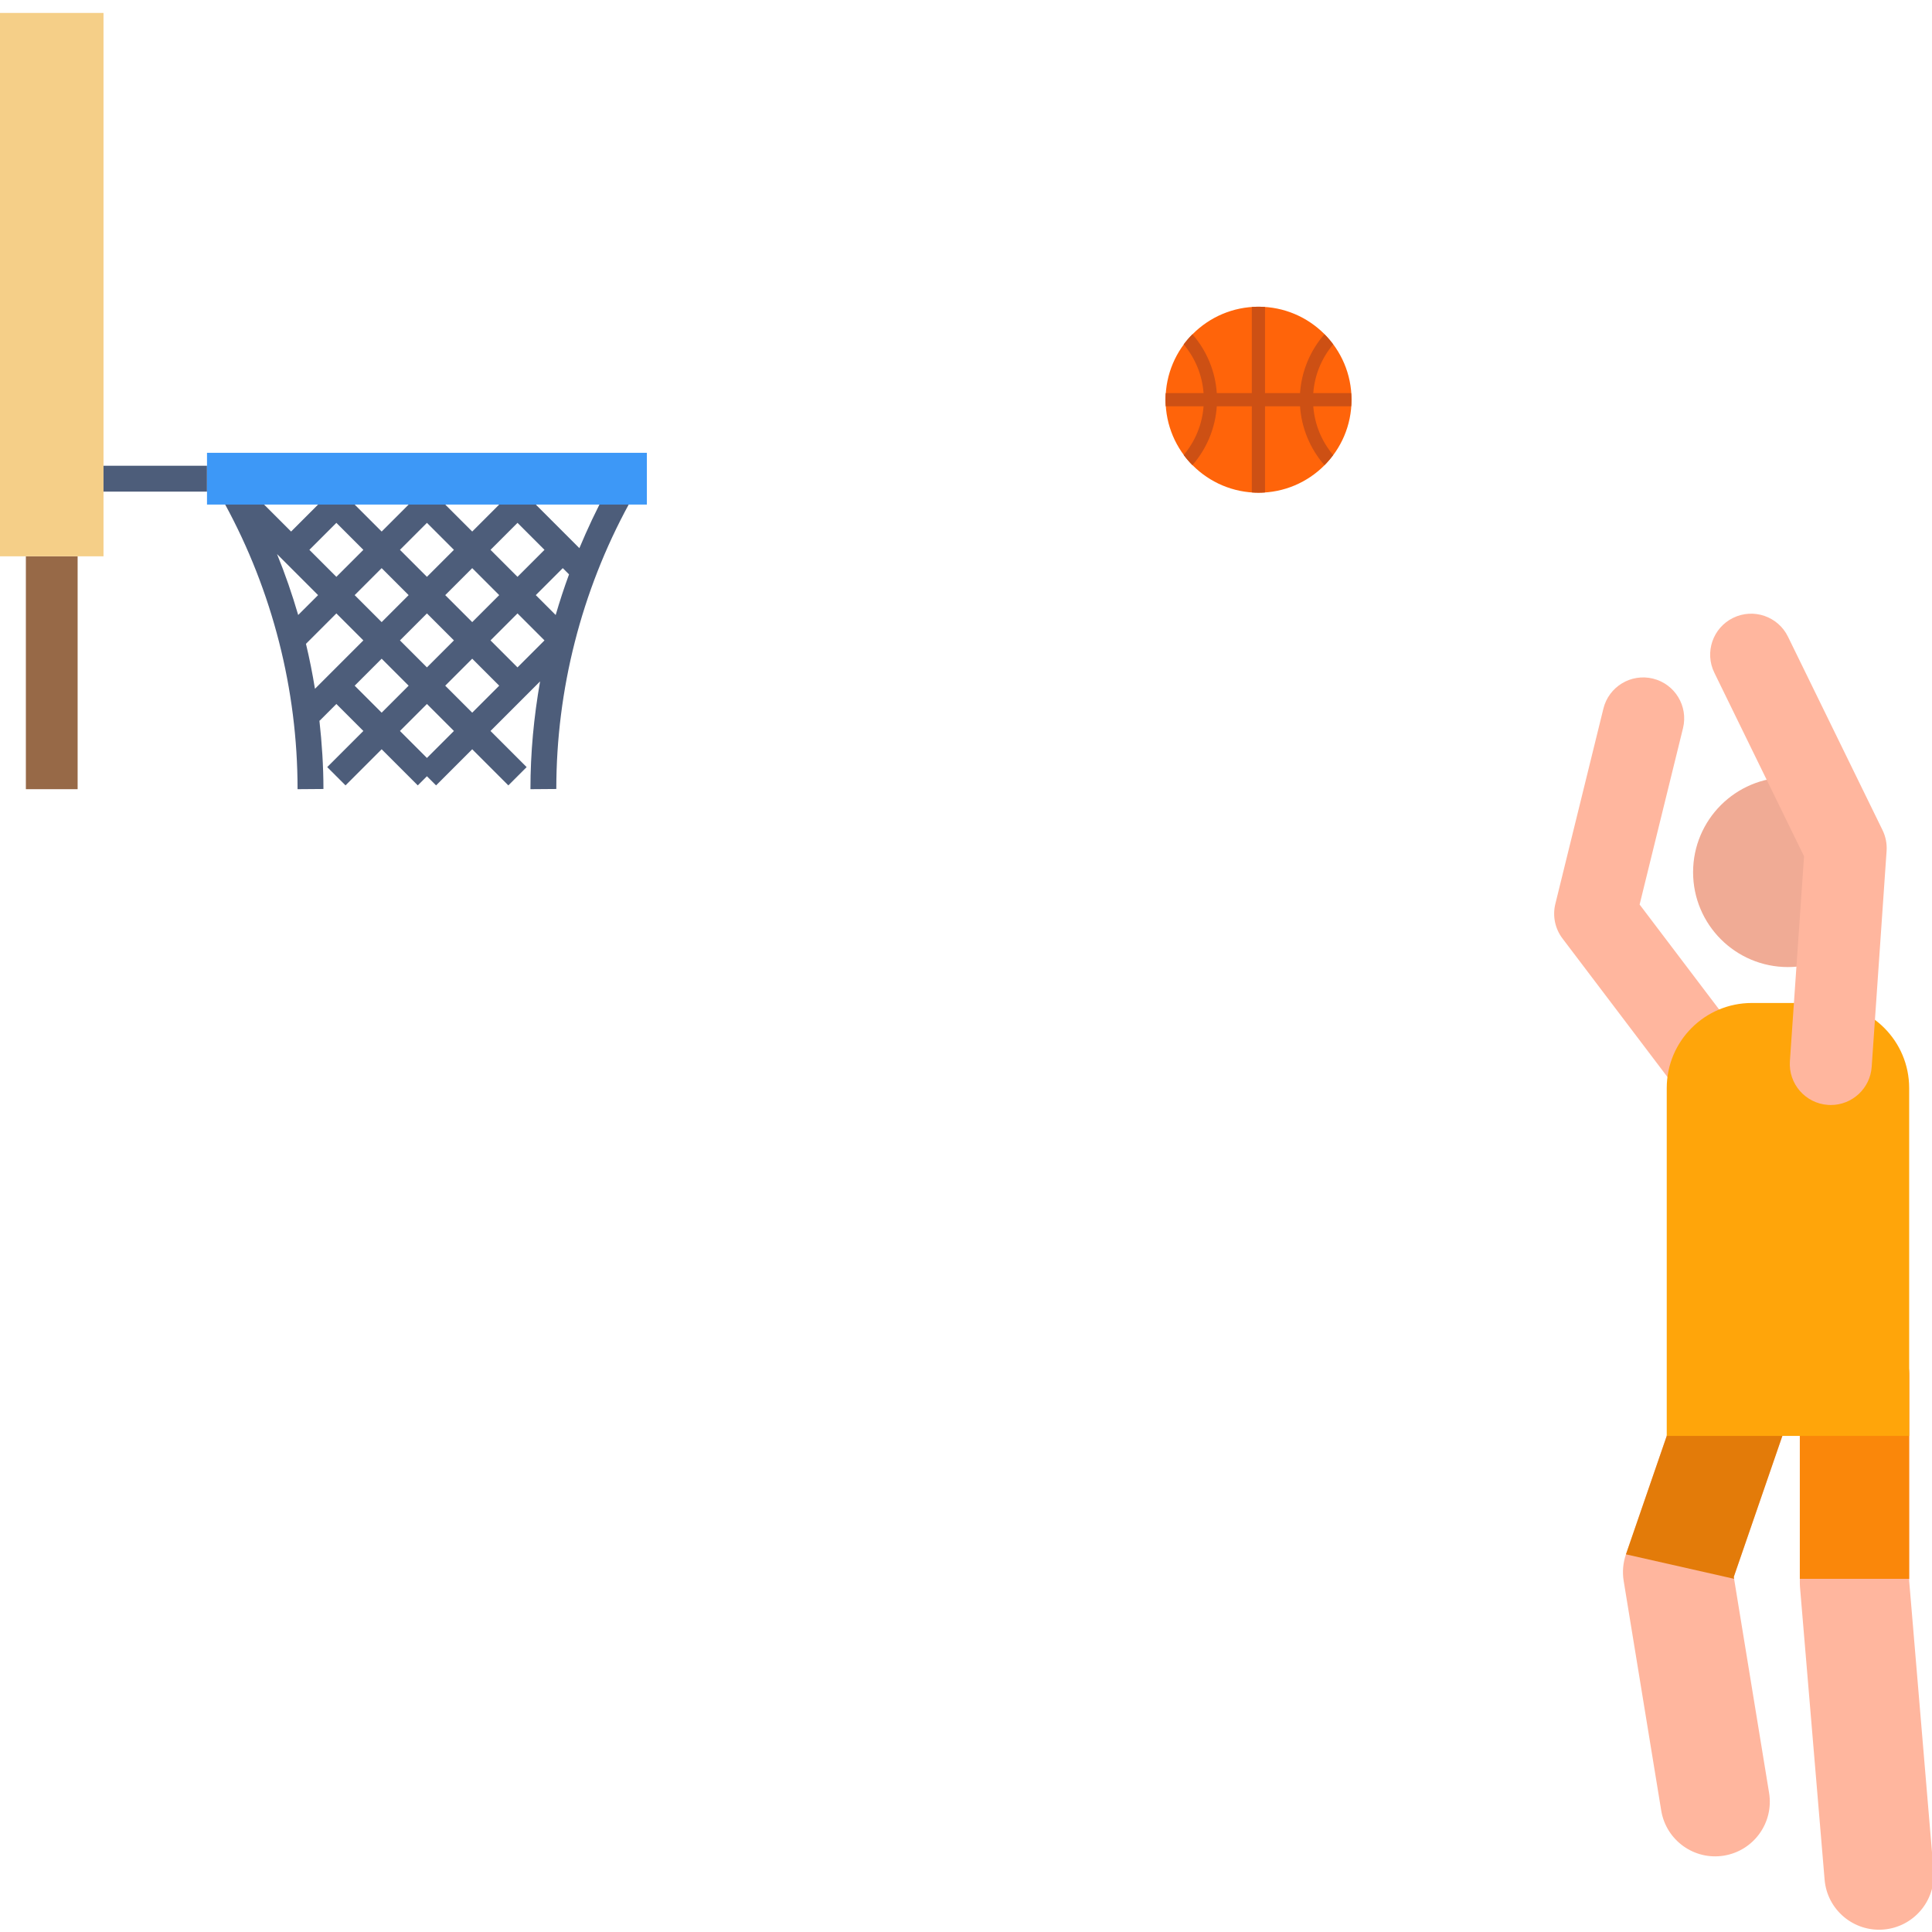
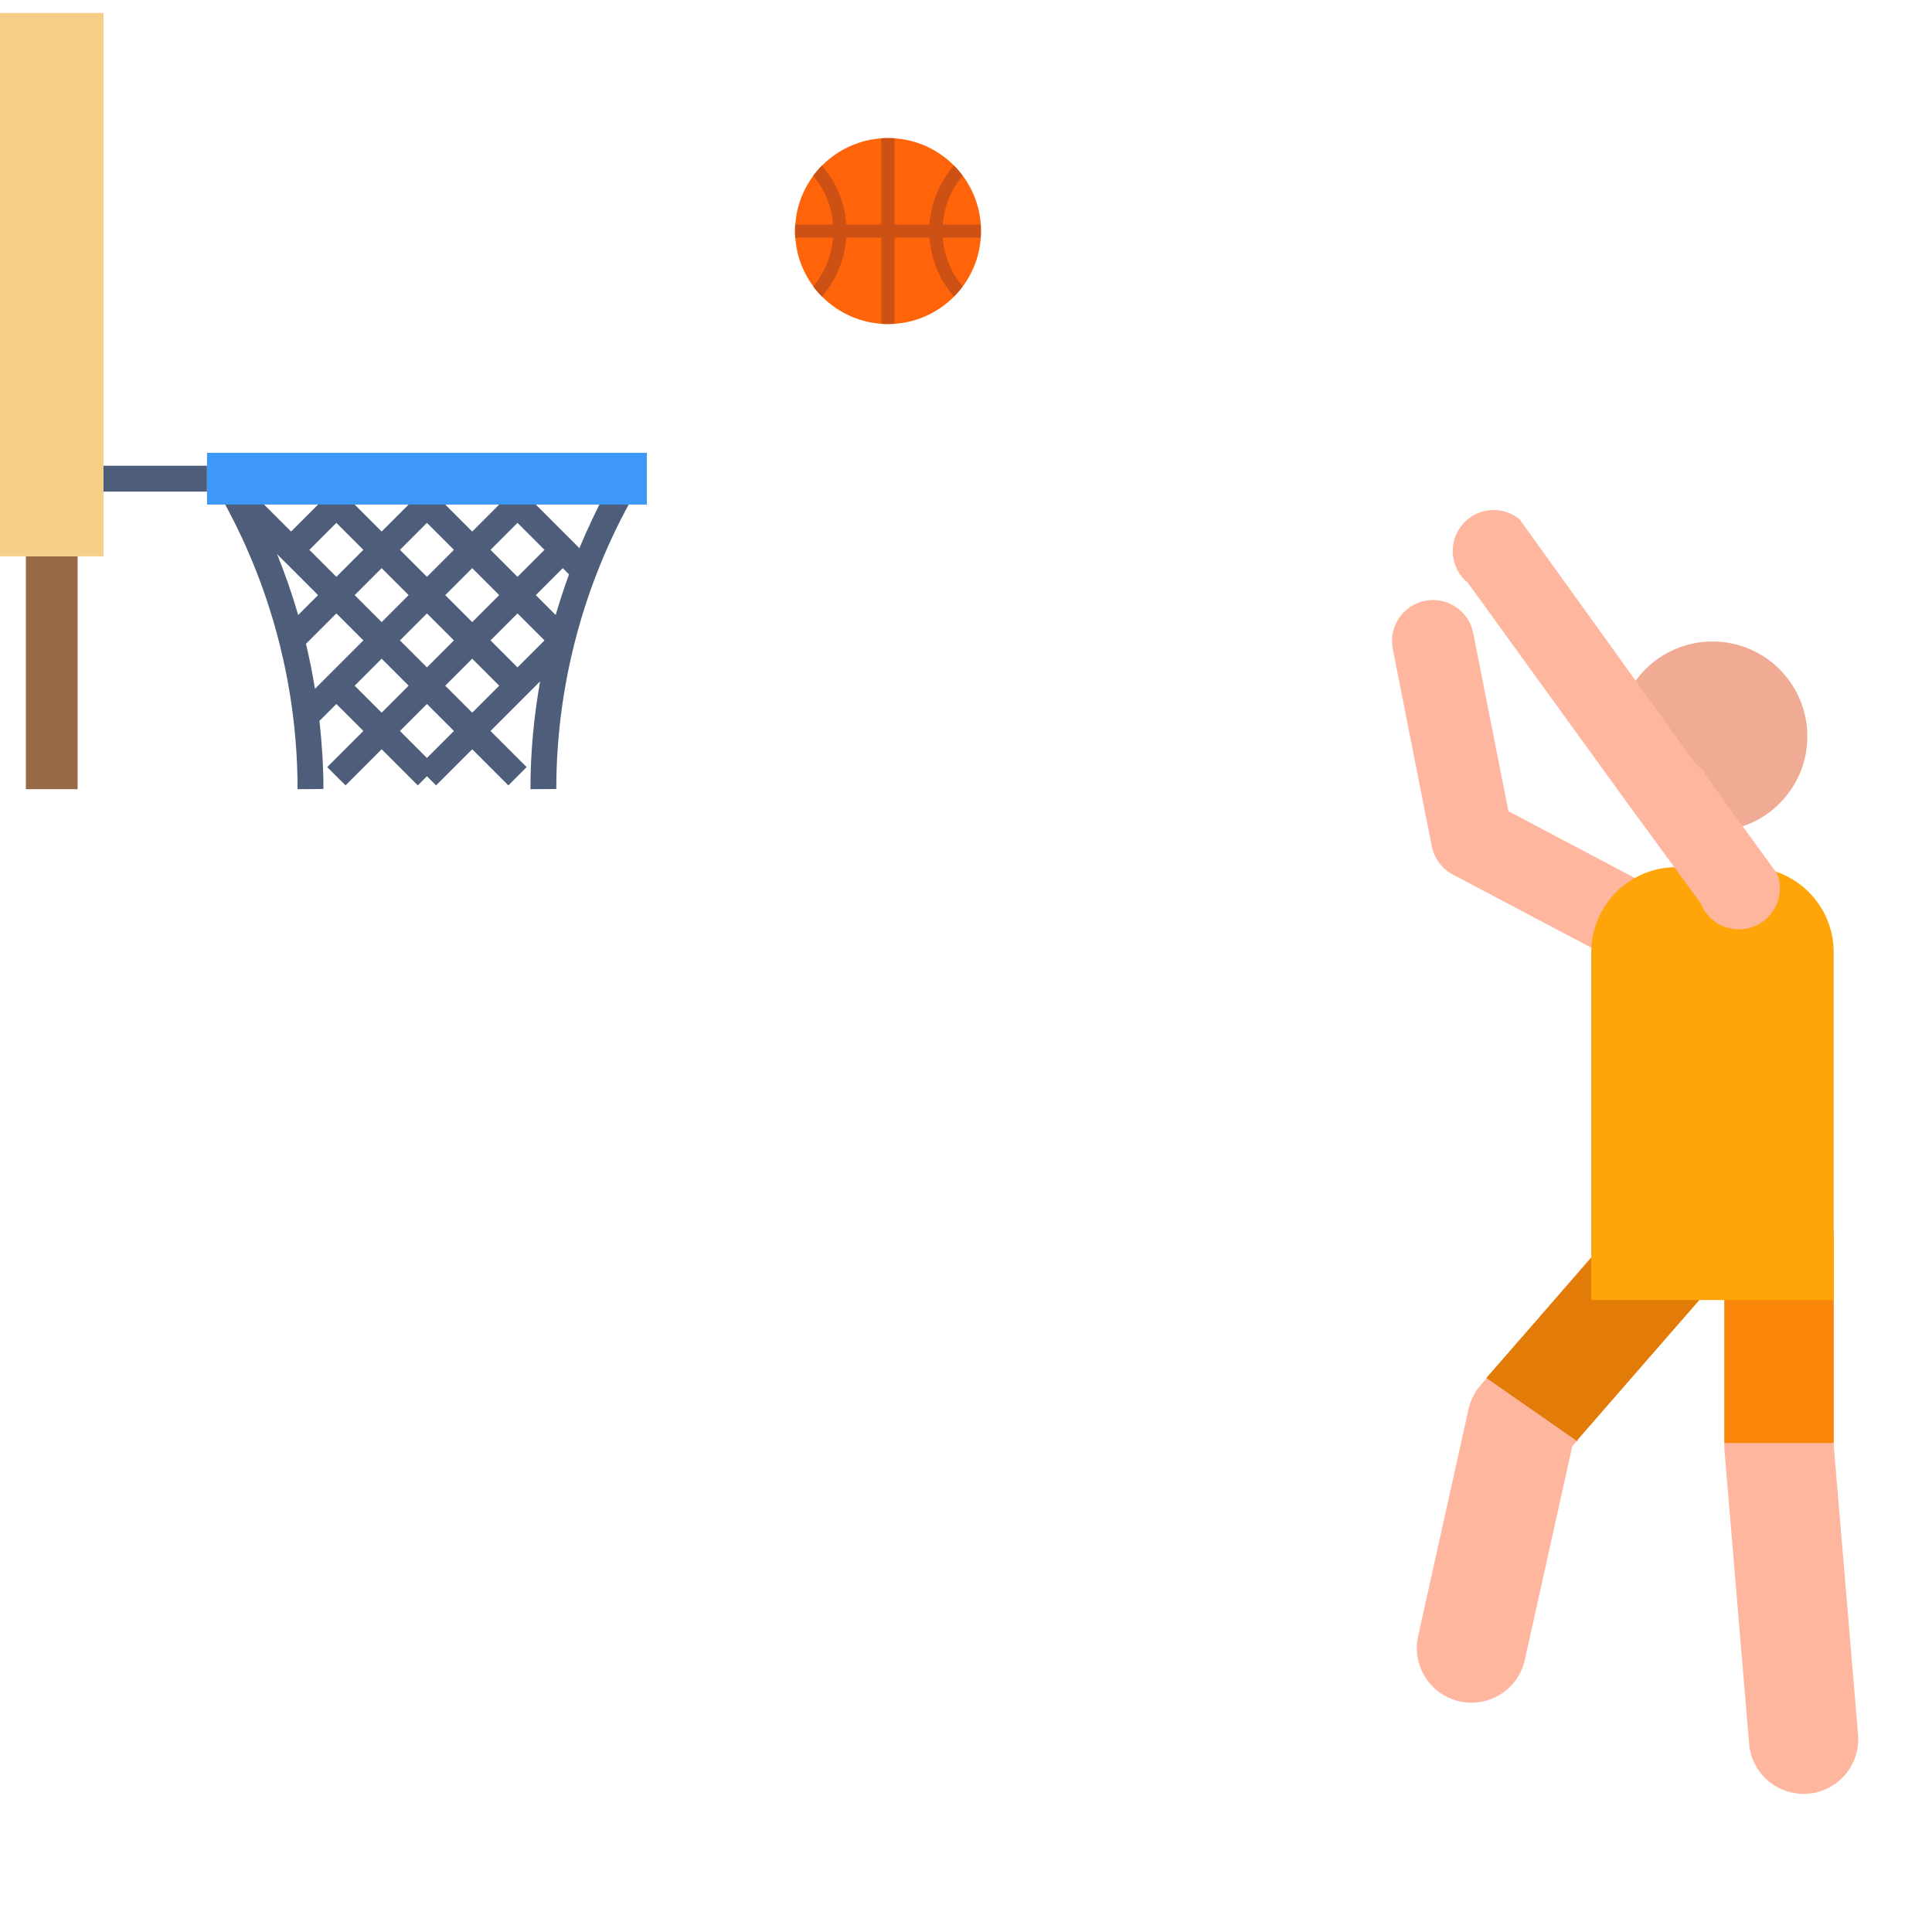
<svg xmlns="http://www.w3.org/2000/svg" id="svg8" version="1.1" viewBox="0 0 135.467 135.467" height="512" width="512">
  <defs id="defs2" />
  <g transform="translate(0,-161.5334)" id="layer1">
    <g transform="matrix(0.9071428,0,0,0.9071428,-1.814286,160.6262)" id="g60">
      <path style="fill:#976947" d="M 4,44 H 8 V 62 H 4 Z" id="path29" />
      <path style="fill:#f5cf88" d="m 2,2 h 8 V 44 H 2 Z" id="path31" />
      <path style="fill:#4d5d7a" d="m 10,37 h 8 v 2 h -8 z" id="path33" />
      <path style="fill:#4d5d7a" d="M 49.122,38.521 48.861,39 c -0.774,1.419 -1.453,2.883 -2.078,4.37 L 43.414,40 43.707,39.707 42.293,38.293 42,38.586 41.707,38.293 40.293,39.707 40.586,40 38.5,42.086 36.414,40 36.707,39.707 35.293,38.293 35,38.586 34.707,38.293 33.293,39.707 33.586,40 31.5,42.086 29.414,40 29.707,39.707 28.293,38.293 28,38.586 27.707,38.293 26.293,39.707 26.586,40 24.5,42.086 20.707,38.293 20,39 l -0.878,0.479 0.261,0.479 C 23.058,46.695 25,54.312 25,61.985 V 62 l 2,-0.015 c 0,-1.772 -0.116,-3.54 -0.312,-5.297 l 0.019,0.019 1.293,-1.293 2.086,2.086 -2.793,2.793 1.414,1.414 2.793,-2.793 2.793,2.793 L 35,61 l 0.707,0.707 2.793,-2.793 2.793,2.793 1.414,-1.414 -2.793,-2.793 3.832,-3.832 C 43.262,56.413 43,59.201 43,62 l 2,-0.015 c 0,-7.673 1.942,-15.29 5.617,-22.028 l 0.261,-0.479 z M 35,48.414 37.086,50.5 35,52.586 32.914,50.5 Z M 31.5,49.086 29.414,47 31.5,44.914 33.586,47 Z M 36.414,47 38.5,44.914 40.586,47 38.5,49.086 Z M 42,48.414 44.086,50.5 42,52.586 39.914,50.5 Z M 43.414,47 45.5,44.914 l 0.483,0.483 c -0.381,1.035 -0.723,2.082 -1.032,3.14 z M 42,41.414 44.086,43.5 42,45.586 39.914,43.5 Z m -7,0 L 37.086,43.5 35,45.586 32.914,43.5 Z m -7,0 L 30.086,43.5 28,45.586 25.914,43.5 Z M 26.586,47 25.049,48.536 C 24.583,46.94 24.042,45.368 23.413,43.827 Z m -0.241,7.241 C 26.154,53.074 25.926,51.914 25.649,50.764 L 28,48.414 30.086,50.5 Z M 29.414,54 31.5,51.914 33.586,54 31.5,56.086 Z M 35,59.586 32.914,57.5 35,55.414 37.086,57.5 Z M 36.414,54 38.5,51.914 40.586,54 38.5,56.086 Z" id="path35" />
      <path style="fill:#3d98f7" d="m 18,36 h 34 v 4 H 18 Z" id="path37" />
    </g>
    <g transform="matrix(0.1873472,0,0,0.1873472,74.31956,200.9184)" id="g147">
-       <path style="fill:#ffb69e" d="m 235.132,203.104 -47.047,-62.093 c -2.794,-3.687 -3.774,-8.438 -2.669,-12.93 L 203.4,54.987 c 2.024,-8.227 10.334,-13.258 18.563,-11.231 8.227,2.024 13.256,10.335 11.231,18.563 l -16.236,65.992 42.631,56.264 c 5.117,6.753 3.791,16.376 -2.962,21.492 -6.769,5.127 -16.388,3.778 -21.495,-2.963 z" id="path62" />
-       <circle style="fill:#f0ab95" cx="272.474" cy="116.209" r="35.504" id="circle64" />
+       <path style="fill:#ffb69e" d="m 215.935,153.484 -68.881,-36.392 c -4.09,-2.161 -6.986,-6.052 -7.883,-10.591 L 124.579,32.655 c -1.643,-8.312 3.763,-16.383 12.077,-18.024 8.312,-1.643 16.382,3.764 18.024,12.077 l 13.175,66.671 62.415,32.976 c 7.492,3.958 10.357,13.24 6.398,20.73 -3.968,7.507 -13.256,10.35 -20.733,6.399 z" id="path62" />
+       <circle style="fill:#f0ab95" cx="244.229" cy="65.368" r="35.504" id="circle64" />
      <g id="g70">
-         <path style="fill:#ffb69e" d="m 286.191,493.258 -9.205,-109.435 c -0.059,-0.705 -0.082,-1.414 -0.068,-2.121 v -77.52 c 0.225,-11.295 11.131,-20.26 22.401,-20.044 11.295,0.225 18.748,9.564 18.523,20.858 v 76.458 l 9.116,108.376 c 0.947,11.257 -7.411,21.15 -18.669,22.098 -11.232,0.942 -21.15,-7.383 -22.098,-18.67 z" id="path66" />
-         <path style="fill:#ffb69e" d="m 225.04,467.386 -14.046,-85.912 c -0.547,-3.34 -0.255,-6.763 0.847,-9.963 l 24.935,-72.385 c 3.68,-10.681 15.319,-16.358 26.002,-12.678 10.681,3.68 16.357,15.321 12.678,26.002 l -23.257,67.512 13.214,80.823 c 1.823,11.149 -5.738,21.665 -16.887,23.488 -11.147,1.823 -21.664,-5.738 -23.486,-16.887 z" id="path68" />
+         <path style="fill:#ffb69e" d="m 257.946,442.417 -9.205,-109.435 c -0.059,-0.705 -0.082,-1.414 -0.068,-2.121 v -77.52 c 0.225,-11.295 11.131,-20.26 22.401,-20.044 11.295,0.225 18.748,9.564 18.523,20.858 v 76.458 l 9.116,108.376 c 0.947,11.257 -7.411,21.15 -18.669,22.098 -11.232,0.942 -21.15,-7.383 -22.098,-18.67 z" id="path66" />
+         <path style="fill:#ffb69e" d="m 134.061,402.15 18.863,-84.984 c 0.732,-3.304 2.275,-6.374 4.486,-8.936 l 50.033,-57.948 c 7.383,-8.551 20.298,-9.499 28.851,-2.115 8.551,7.383 9.498,20.3 2.115,28.851 l -46.666,54.047 -17.746,79.95 c -2.448,11.029 -13.373,17.985 -24.402,15.537 -11.027,-2.447 -17.984,-13.373 -15.535,-24.401 z" id="path68" />
      </g>
-       <path style="fill:#fa870a" d="m 317.842,380.671 v -75.676 c 0.225,-11.295 -7.227,-20.634 -18.523,-20.858 -11.27,-0.216 -22.175,8.75 -22.401,20.044 v 76.49 z" id="path72" />
-       <path style="fill:#e37b09" d="m 252.316,380.671 -0.117,-0.71 23.257,-67.512 c 3.679,-10.681 -1.997,-22.322 -12.678,-26.002 -10.684,-3.68 -22.323,1.997 -26.002,12.678 l -24.935,72.385 z" id="path74" />
-       <circle style="fill:#ff640a" cx="74.34" cy="-60.626" r="34.801" id="circle76" />
-       <path style="fill:#cd5014" d="m 39.487,-60.628 c 0,-0.832 0.039,-1.654 0.096,-2.471 h 14.174 c -0.508,-6.731 -3.072,-13.015 -7.439,-18.235 0.997,-1.344 2.087,-2.613 3.262,-3.798 l 0.05,0.057 c 5.336,6.129 8.543,13.905 9.078,21.976 h 13.107 v -32.234 c 0.82,-0.057 1.642,-0.096 2.474,-0.096 0.832,0 1.654,0.04 2.472,0.096 v 32.233 h 13.106 c 0.536,-8.07 3.742,-15.846 9.078,-21.976 l 0.05,-0.058 c 1.176,1.185 2.266,2.454 3.262,3.798 -4.368,5.222 -6.931,11.505 -7.439,18.235 h 14.174 c 0.057,0.817 0.097,1.64 0.097,2.471 0,0.832 -0.039,1.654 -0.097,2.471 H 94.818 c 0.509,6.731 3.072,13.015 7.439,18.235 -0.996,1.344 -2.087,2.613 -3.262,3.798 l -0.05,-0.058 c -5.336,-6.129 -8.543,-13.904 -9.078,-21.975 h -13.106 v 32.233 c -0.817,0.057 -1.64,0.097 -2.472,0.097 -0.832,0 -1.654,-0.039 -2.471,-0.097 v -32.231 h -13.107 c -0.536,8.07 -3.742,15.846 -9.078,21.975 l -0.05,0.058 c -1.176,-1.185 -2.266,-2.454 -3.262,-3.798 4.368,-5.221 6.931,-11.503 7.439,-18.235 h -14.174 c -0.058,-0.817 -0.099,-1.639 -0.099,-2.471 z" id="path78" />
-       <path style="fill:#ffa50a" d="m 227.109,327.182 h 90.732 V 197.006 c 0,-17.59 -14.26,-31.85 -31.85,-31.85 h -27.032 c -17.59,0 -31.85,14.26 -31.85,31.85 z" id="path80" />
-       <path style="fill:#ffb69e" d="m 288.522,203.34 c -0.356,0 -0.712,-0.012 -1.072,-0.037 -8.452,-0.584 -14.832,-7.91 -14.248,-16.362 L 278.5,110.244 244.917,41.539 c -3.721,-7.612 -0.567,-16.8 7.046,-20.52 7.613,-3.721 16.8,-0.566 20.519,7.045 l 35.388,72.398 c 1.183,2.42 1.708,5.108 1.522,7.794 l -5.58,80.798 c -0.559,8.095 -7.299,14.286 -15.29,14.286 z" id="path82" />
+       <path style="fill:#fa870a" d="m 289.597,329.83 v -75.676 c 0.225,-11.295 -7.227,-20.634 -18.523,-20.858 -11.27,-0.216 -22.175,8.75 -22.401,20.044 v 76.49 z" id="path72" />
+       <path style="fill:#e37b09" d="m 193.648,329.207 0.159,-0.702 46.948,-53.802 c 7.427,-8.512 6.548,-21.433 -1.964,-28.861 -8.515,-7.429 -21.434,-6.548 -28.861,1.964 l -50.336,57.686 z" id="path74" />
+       <circle style="fill:#ff640a" cx="-64.329" cy="-123.742" r="34.801" id="circle76" />
+       <path style="fill:#cd5014" d="m -99.181,-123.744 c 0,-0.832 0.039,-1.654 0.096,-2.471 h 14.174 c -0.508,-6.731 -3.072,-13.015 -7.439,-18.235 0.997,-1.344 2.087,-2.613 3.262,-3.798 l 0.05,0.057 c 5.336,6.129 8.543,13.905 9.078,21.976 h 13.107 v -32.234 c 0.82,-0.057 1.642,-0.096 2.474,-0.096 0.832,0 1.654,0.04 2.472,0.096 v 32.233 h 13.106 c 0.536,-8.07 3.742,-15.846 9.078,-21.976 l 0.05,-0.058 c 1.176,1.185 2.266,2.454 3.262,3.798 -4.368,5.222 -6.931,11.505 -7.439,18.235 h 14.174 c 0.057,0.817 0.097,1.64 0.097,2.471 0,0.832 -0.039,1.654 -0.097,2.471 h -14.174 c 0.509,6.731 3.072,13.015 7.439,18.235 -0.996,1.344 -2.087,2.613 -3.262,3.798 l -0.05,-0.058 c -5.336,-6.129 -8.543,-13.904 -9.078,-21.975 h -13.106 v 32.233 c -0.817,0.057 -1.64,0.097 -2.472,0.097 -0.832,0 -1.654,-0.039 -2.471,-0.097 v -32.231 h -13.107 c -0.536,8.07 -3.742,15.846 -9.078,21.975 l -0.05,0.058 c -1.176,-1.185 -2.266,-2.454 -3.262,-3.798 4.368,-5.221 6.931,-11.503 7.439,-18.235 h -14.174 c -0.058,-0.817 -0.099,-1.639 -0.099,-2.471 z" id="path78" />
+       <path style="fill:#ffa50a" d="m 198.864,276.341 h 90.732 v -130.176 c 0,-17.59 -14.26,-31.85 -31.85,-31.85 h -27.032 c -17.59,0 -31.85,14.26 -31.85,31.85 z" id="path80" />
+       <path style="fill:#ffb69e" d="m 260.593,136.146 c -0.323,0.15 -0.65,0.29 -0.987,0.42 -7.907,3.043 -16.785,-0.901 -19.828,-8.808 L 212.166,90.071 152.694,7.933 c -6.589,-5.326 -7.614,-14.986 -2.286,-21.575 5.327,-6.59 14.987,-7.613 21.574,-2.287 l 65.786,91.449 c 2.095,1.693 3.005,2.014 3.971,4.527 l 26.674,36.69 c 2.914,7.573 -0.578,16.032 -7.82,19.409 z" id="path82" />
      <g id="g84" />
      <g id="g86" />
      <g id="g88" />
      <g id="g90" />
      <g id="g92" />
      <g id="g94" />
      <g id="g96" />
      <g id="g98" />
      <g id="g100" />
      <g id="g102" />
      <g id="g104" />
      <g id="g106" />
      <g id="g108" />
      <g id="g110" />
      <g id="g112" />
    </g>
  </g>
</svg>
